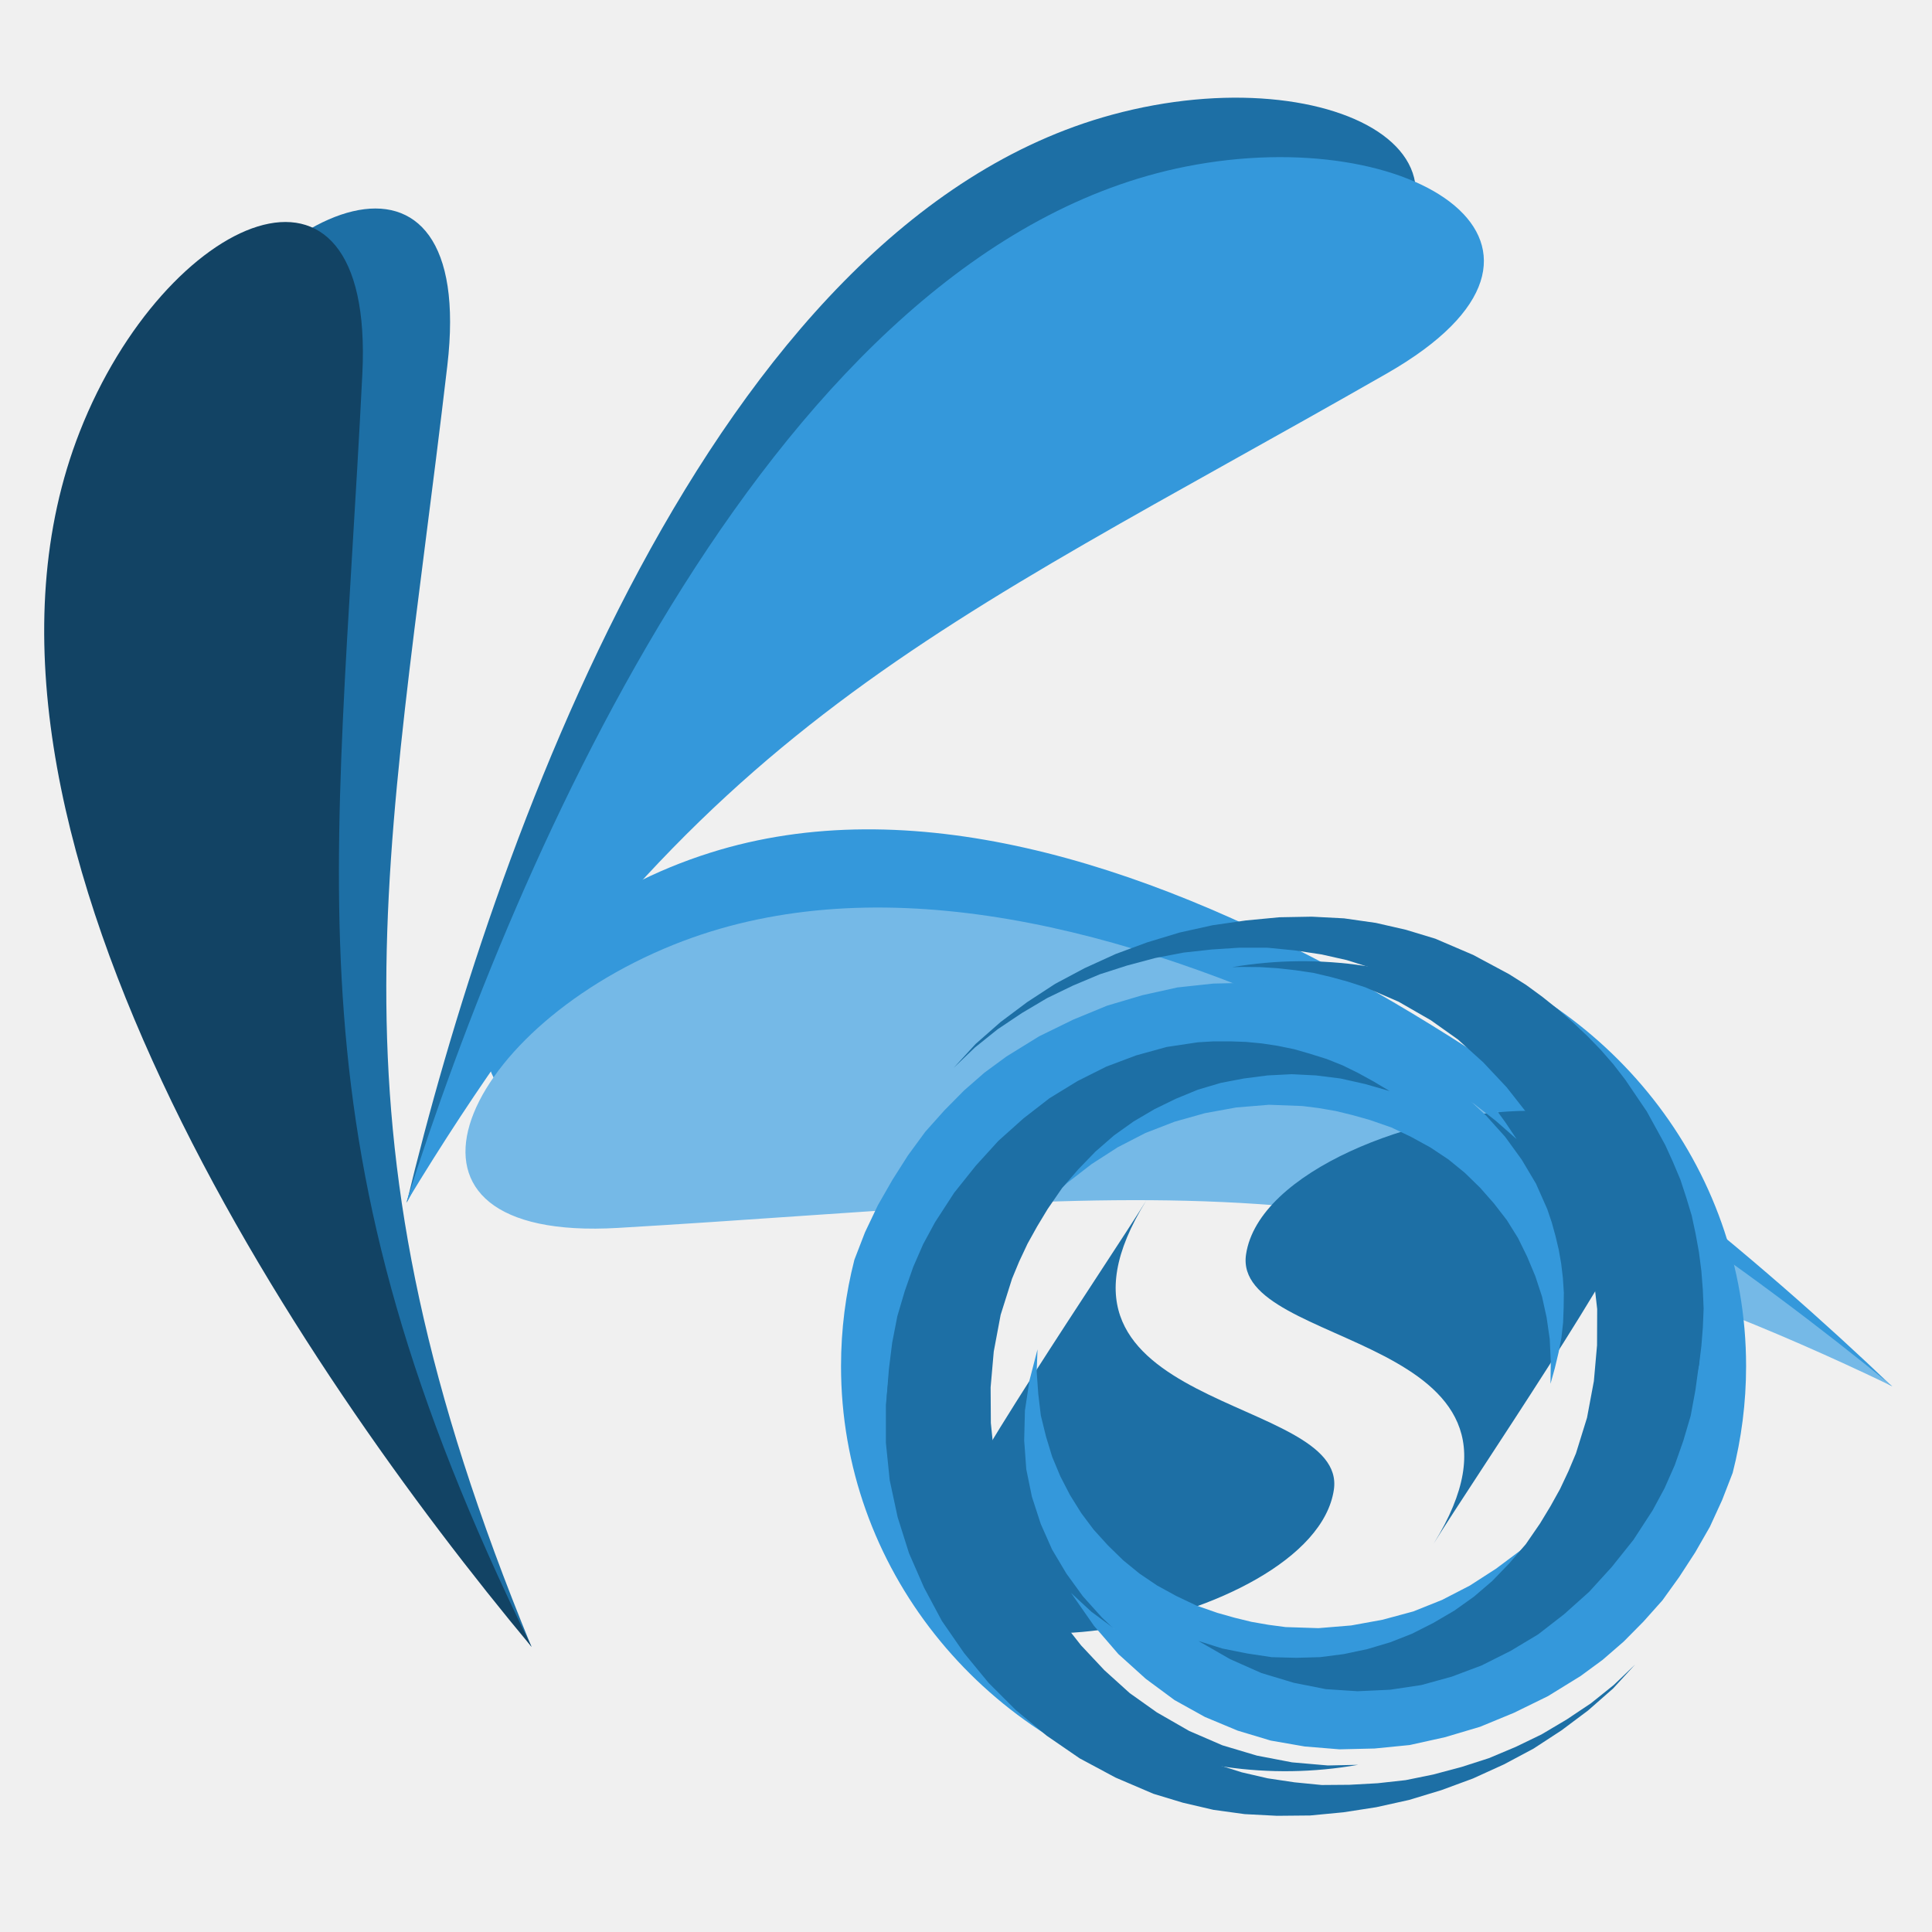
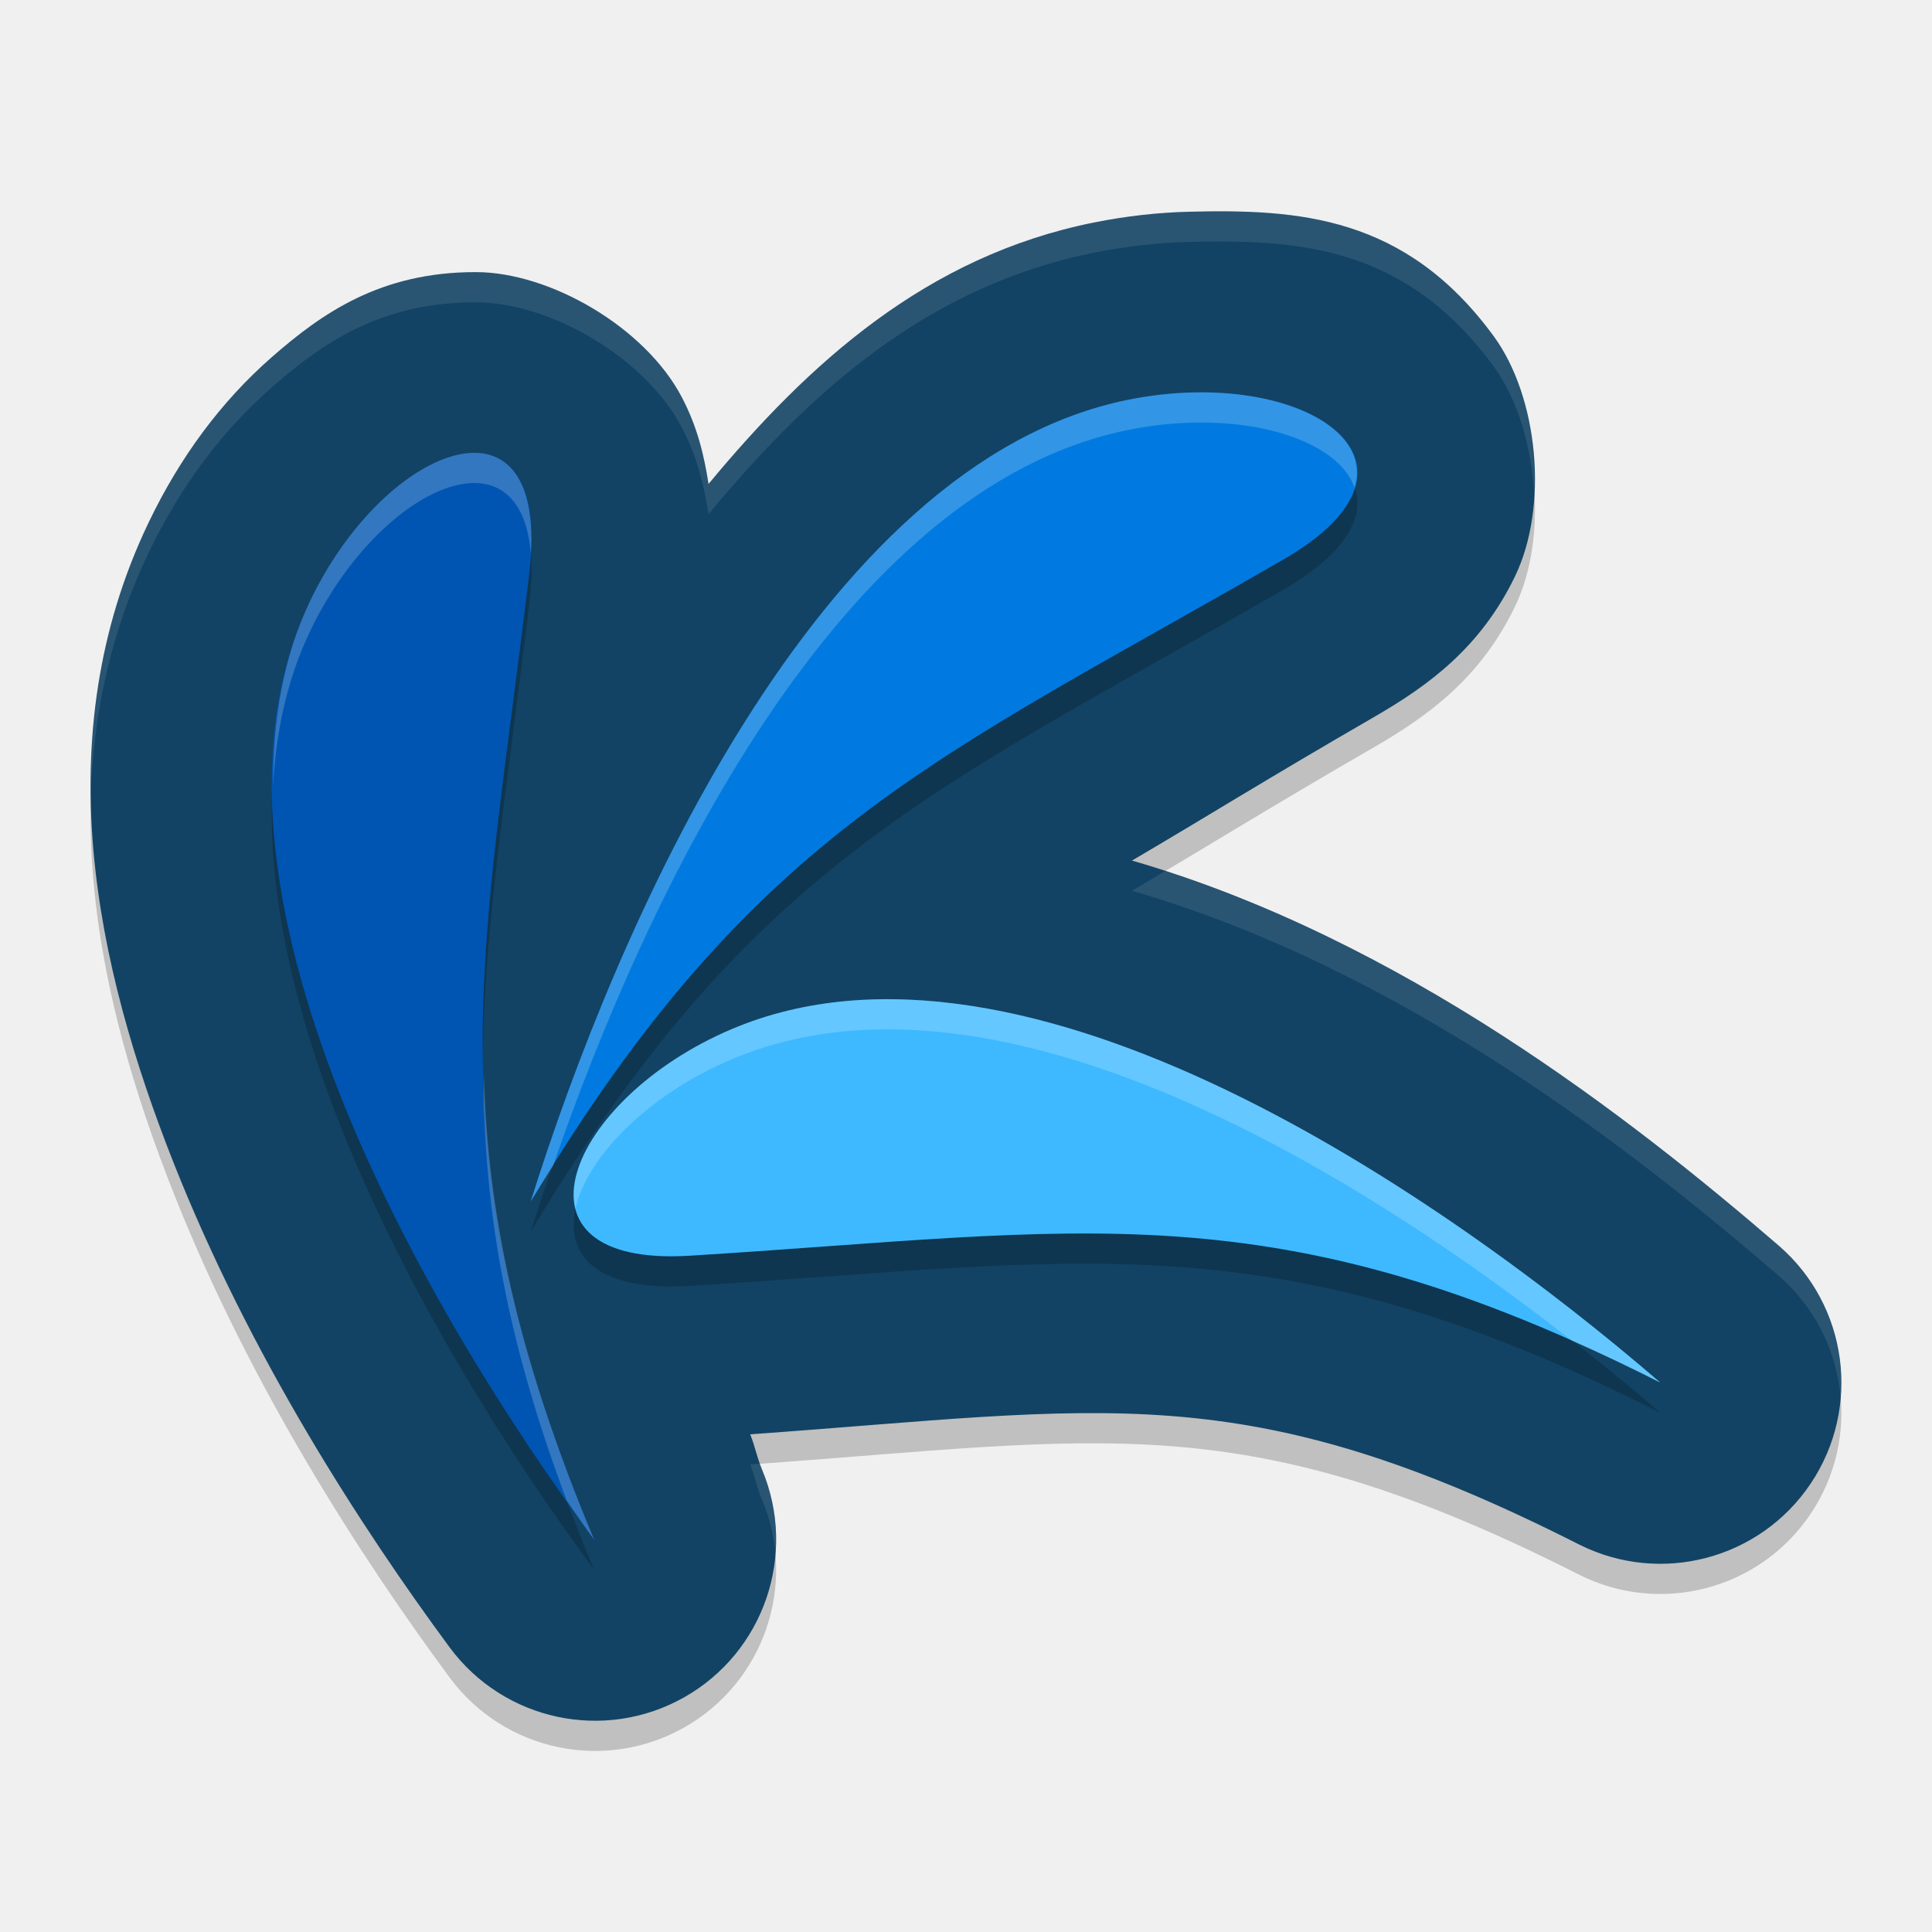
- <svg xmlns="http://www.w3.org/2000/svg" width="100" height="100" id="svg3476" version="1.1" viewBox="0 0 128 128">
-   <defs id="defs3478">
-     <clipPath clipPathUnits="userSpaceOnUse" id="clipPath16">
-       <path d="M 0,792 612,792 612,0 0,0 0,792 Z" id="path18" />
-     </clipPath>
-     <clipPath clipPathUnits="userSpaceOnUse" id="clipPath24">
-       <path d="m 558.893,526.62 37.604,0 0,-14.904 -37.604,0 0,14.904 z" id="path26" />
-     </clipPath>
-     <clipPath clipPathUnits="userSpaceOnUse" id="clipPath28">
-       <path d="m 596.497,511.716 c -6.962,6.661 -20.973,17.643 -31.626,14.277 -5.954,-1.882 -8.839,-7.319 -2.055,-7.441 13.837,-0.25 20.622,0.731 33.681,-6.836" id="path30" style="clip-rule:evenodd" />
-     </clipPath>
-     <clipPath clipPathUnits="userSpaceOnUse" id="clipPath58">
-       <path d="m 558.323,524.527 38.192,0 0,-12.815 -38.192,0 0,12.815 z" id="path60" />
-     </clipPath>
-     <clipPath clipPathUnits="userSpaceOnUse" id="clipPath62">
-       <path d="m 596.515,511.712 c -7.452,6.109 -22.261,15.989 -32.626,11.818 -5.793,-2.332 -8.254,-7.974 -1.48,-7.577 13.816,0.809 20.506,2.306 34.106,-4.241" id="path64" style="clip-rule:evenodd" />
-     </clipPath>
-     <clipPath clipPathUnits="userSpaceOnUse" id="clipPath92">
-       <path d="m 556.75,546.201 27.01,0 0,-29.575 -27.01,0 0,29.575 z" id="path94" />
-     </clipPath>
-     <clipPath clipPathUnits="userSpaceOnUse" id="clipPath96">
-       <path d="m 556.75,516.626 c 2.252,9.368 8.092,26.186 18.874,29.118 6.024,1.639 11.393,-1.373 5.753,-5.147 -11.502,-7.696 -17.738,-10.542 -24.627,-23.971" id="path98" style="clip-rule:evenodd" />
-     </clipPath>
-     <clipPath clipPathUnits="userSpaceOnUse" id="clipPath126">
-       <path d="m 556.739,544.61 28.84,0 0,-27.979 -28.84,0 0,27.979 z" id="path128" />
-     </clipPath>
-     <clipPath clipPathUnits="userSpaceOnUse" id="clipPath160">
-       <path d="m 548.843,543.235 11.247,0 0,-38.495 -11.247,0 0,38.495 z" id="path162" />
-     </clipPath>
-     <clipPath clipPathUnits="userSpaceOnUse" id="clipPath194">
-       <path d="m 547.048,542.875 13.046,0 0,-38.137 -13.046,0 0,38.137 z" id="path196" />
-     </clipPath>
-     <clipPath id="clipPath16-5" clipPathUnits="userSpaceOnUse">
-       <path id="path18-5" d="M 0,792 612,792 612,0 0,0 0,792 Z" />
-     </clipPath>
-     <clipPath id="clipPath24-8" clipPathUnits="userSpaceOnUse">
-       <path id="path26-2" d="m 558.893,526.62 37.604,0 0,-14.904 -37.604,0 0,14.904 z" />
-     </clipPath>
-     <clipPath id="clipPath28-4" clipPathUnits="userSpaceOnUse">
-       <path style="clip-rule:evenodd" id="path30-4" d="m 596.497,511.716 c -6.962,6.661 -20.973,17.643 -31.626,14.277 -5.954,-1.882 -8.839,-7.319 -2.055,-7.441 13.837,-0.25 20.622,0.731 33.681,-6.836" />
-     </clipPath>
-     <linearGradient id="linearGradient32" spreadMethod="pad" gradientTransform="matrix(46.11493,-17.70184,-17.70184,-46.11493,557.3535,526.3203)" gradientUnits="userSpaceOnUse" y2="0" x2="1" y1="0" x1="0">
-       <stop id="stop34" offset="0" style="stop-opacity:1;stop-color:#8f2c30" />
-       <stop id="stop36" offset="0.18" style="stop-opacity:1;stop-color:#ea1d29" />
-       <stop id="stop38" offset="1" style="stop-opacity:1;stop-color:#ffffff" />
-     </linearGradient>
-     <clipPath id="clipPath58-4" clipPathUnits="userSpaceOnUse">
-       <path id="path60-6" d="m 558.323,524.527 38.192,0 0,-12.815 -38.192,0 0,12.815 z" />
-     </clipPath>
-     <clipPath id="clipPath62-0" clipPathUnits="userSpaceOnUse">
-       <path style="clip-rule:evenodd" id="path64-0" d="m 596.515,511.712 c -7.452,6.109 -22.261,15.989 -32.626,11.818 -5.793,-2.332 -8.254,-7.974 -1.48,-7.577 13.816,0.809 20.506,2.306 34.106,-4.241" />
-     </clipPath>
-     <linearGradient id="linearGradient66" spreadMethod="pad" gradientTransform="matrix(51.5871,-15.77176,-15.77176,-51.5871,554.1338,524.0508)" gradientUnits="userSpaceOnUse" y2="0" x2="1" y1="0" x1="0">
-       <stop id="stop68" offset="0" style="stop-opacity:1;stop-color:#8f2c30" />
-       <stop id="stop70" offset="0.18" style="stop-opacity:1;stop-color:#ea1d29" />
-       <stop id="stop72" offset="1" style="stop-opacity:1;stop-color:#ffffff" />
-     </linearGradient>
-     <clipPath id="clipPath92-2" clipPathUnits="userSpaceOnUse">
-       <path id="path94-0" d="m 556.75,546.201 27.01,0 0,-29.575 -27.01,0 0,29.575 z" />
-     </clipPath>
-     <clipPath id="clipPath96-2" clipPathUnits="userSpaceOnUse">
-       <path style="clip-rule:evenodd" id="path98-7" d="m 556.75,516.626 c 2.252,9.368 8.092,26.186 18.874,29.118 6.024,1.639 11.393,-1.373 5.753,-5.147 -11.502,-7.696 -17.738,-10.542 -24.627,-23.971" />
-     </clipPath>
-     <linearGradient id="linearGradient100" spreadMethod="pad" gradientTransform="matrix(-470.0033,-394.3798,-394.3798,470.0033,826.6592,750.5918)" gradientUnits="userSpaceOnUse" y2="0" x2="1" y1="0" x1="0">
-       <stop id="stop102" offset="0" style="stop-opacity:1;stop-color:#0256a7" />
-       <stop id="stop104" offset="0.21" style="stop-opacity:1;stop-color:#00b2f0" />
-       <stop id="stop106" offset="1" style="stop-opacity:1;stop-color:#ffffff" />
-     </linearGradient>
-     <clipPath id="clipPath126-4" clipPathUnits="userSpaceOnUse">
-       <path id="path128-4" d="m 556.739,544.61 28.84,0 0,-27.979 -28.84,0 0,27.979 z" />
-     </clipPath>
-     <linearGradient id="linearGradient134" spreadMethod="pad" gradientTransform="matrix(-423.6479,-307.7983,-307.7983,423.6479,799.9072,700.3857)" gradientUnits="userSpaceOnUse" y2="0" x2="1" y1="0" x1="0">
-       <stop id="stop136" offset="0" style="stop-opacity:1;stop-color:#0256a7" />
-       <stop id="stop138" offset="0.21" style="stop-opacity:1;stop-color:#00b2f0" />
-       <stop id="stop140" offset="1" style="stop-opacity:1;stop-color:#ffffff" />
-     </linearGradient>
-     <clipPath id="clipPath160-7" clipPathUnits="userSpaceOnUse">
-       <path id="path162-9" d="m 548.843,543.235 11.247,0 0,-38.495 -11.247,0 0,38.495 z" />
-     </clipPath>
-     <linearGradient id="linearGradient168" spreadMethod="pad" gradientTransform="matrix(-3.823822,-54.68309,-54.68309,3.823822,556.5439,548.1553)" gradientUnits="userSpaceOnUse" y2="0" x2="1" y1="0" x1="0">
-       <stop id="stop170" offset="0" style="stop-opacity:1;stop-color:#faa21b" />
-       <stop id="stop172" offset="0.29" style="stop-opacity:1;stop-color:#ffcd23" />
-       <stop id="stop174" offset="1" style="stop-opacity:1;stop-color:#ffffff" />
-     </linearGradient>
-     <clipPath id="clipPath194-4" clipPathUnits="userSpaceOnUse">
-       <path id="path196-8" d="m 547.048,542.875 13.046,0 0,-38.137 -13.046,0 0,38.137 z" />
-     </clipPath>
-     <linearGradient id="linearGradient202" spreadMethod="pad" gradientTransform="matrix(0,-51.86594,-51.86594,0,553.5703,547.2871)" gradientUnits="userSpaceOnUse" y2="0" x2="1" y1="0" x1="0">
-       <stop id="stop204" offset="0" style="stop-opacity:1;stop-color:#faa21b" />
-       <stop id="stop206" offset="0.29" style="stop-opacity:1;stop-color:#ffcd23" />
-       <stop id="stop208" offset="1" style="stop-opacity:1;stop-color:#ffffff" />
-     </linearGradient>
-     <clipPath id="clipPath16-0" clipPathUnits="userSpaceOnUse">
-       <path id="path18-1" d="M 0,792 612,792 612,0 0,0 0,792 Z" />
-     </clipPath>
-     <clipPath id="clipPath16-6" clipPathUnits="userSpaceOnUse">
-       <path id="path18-3" d="m 311.058,513.261 c -5.352,-35.909 119.201,-29.157 70.17,-108.22 l 0,0 c 15.4,24.832 72.067,107.631 78.014,128.069 l 0,0 c 6.969,23.957 -13.916,33.881 -42.06,33.879 l 0,0 c -42.481,-0.003 -101.489,-22.62 -106.124,-53.728" />
-     </clipPath>
-     <clipPath id="clipPath36" clipPathUnits="userSpaceOnUse">
-       <path id="path38" d="m 195.725,405.366 c -17.489,-60.118 140.478,-31.868 148.184,19.849 l 0,0 c 5.351,35.909 -119.202,29.156 -70.17,108.22 l 0,0 c -15.4,-24.832 -72.068,-107.631 -78.014,-128.069" />
-     </clipPath>
-   </defs>
-   <g id="layer1" transform="translate(0,64)">
-     <g id="g3911" transform="matrix(0.2141629,0,0,0.2141629,-18.70799,-108.9791)">
-       <g id="layer1-3" />
-       <g id="g12" transform="matrix(11.55905,0,0,-11.55905,-6222.334,6553.807)">
-         <g clip-path="url(#clipPath16-5)" id="g14">
-           <g id="g20">
-             <g id="g22" />
-             <g id="g40">
-               <g id="g42" clip-path="url(#clipPath24-8)">
-                 <g id="g44">
-                   <g id="g46" clip-path="url(#clipPath28-4)">
-                     <g id="g48">
-                       <g id="g50">
-                         <path id="path52" style="fill:#3498db;fill-rule:evenodd;stroke:none" d="m 596.497,511.716 c -6.962,6.661 -20.973,17.643 -31.626,14.277 -5.954,-1.882 -8.839,-7.319 -2.055,-7.441 13.837,-0.25 20.622,0.731 33.681,-6.836" />
-                       </g>
-                     </g>
-                   </g>
-                 </g>
-               </g>
-             </g>
-           </g>
-           <g id="g54">
-             <g id="g56" />
-             <g id="g74">
-               <g id="g76" clip-path="url(#clipPath58-4)">
-                 <g id="g78">
-                   <g id="g80" clip-path="url(#clipPath62-0)">
-                     <g id="g82">
-                       <g id="g84">
-                         <path id="path86" style="fill:#75b9e7;fill-rule:evenodd;stroke:none" d="m 596.515,511.712 c -7.452,6.109 -22.261,15.989 -32.626,11.818 -5.793,-2.332 -8.254,-7.974 -1.48,-7.577 13.816,0.809 20.506,2.306 34.106,-4.241" />
-                       </g>
-                     </g>
-                   </g>
-                 </g>
-               </g>
-             </g>
-           </g>
-           <g id="g88">
-             <g id="g90" />
-             <g id="g108">
-               <g id="g110" clip-path="url(#clipPath92-2)">
-                 <g id="g112">
-                   <g id="g114" clip-path="url(#clipPath96-2)">
-                     <g id="g116">
-                       <g id="g118">
-                         <path id="path120" style="fill:#1d6fa5;fill-rule:evenodd;stroke:none" d="m 556.75,516.626 c 2.252,9.368 8.092,26.186 18.874,29.118 6.024,1.639 11.393,-1.373 5.753,-5.147 -11.502,-7.696 -17.738,-10.542 -24.627,-23.971" />
-                       </g>
-                     </g>
-                   </g>
-                 </g>
-               </g>
-             </g>
-           </g>
-           <g id="g122">
-             <g id="g124" />
-             <g id="g142">
-               <g id="g144" clip-path="url(#clipPath126-4)">
-                 <g id="g146">
-                   <g id="g148">
-                     <g id="g150">
-                       <g id="g152">
-                         <path id="path154" style="fill:#3498db;fill-rule:evenodd;stroke:none" d="m 556.739,516.631 c 2.902,9.188 9.905,25.556 20.865,27.727 6.125,1.213 11.269,-2.167 5.379,-5.537 -12.011,-6.873 -18.432,-9.276 -26.244,-22.19" />
-                       </g>
-                     </g>
-                   </g>
-                 </g>
-               </g>
-             </g>
-           </g>
-           <g id="g156">
-             <g id="g158" />
-             <g id="g176">
-               <g id="g178" clip-path="url(#clipPath160-7)">
-                 <g id="g180">
-                   <g id="g182">
-                     <g id="g184">
-                       <g id="g186">
-                         <path id="path188" style="fill:#1d6fa5;fill-rule:evenodd;stroke:none" d="m 560.09,504.74 c -5.666,7.793 -14.668,23.152 -9.902,33.257 2.664,5.648 8.439,7.776 7.65,1.037 -1.61,-13.745 -3.493,-20.337 2.252,-34.294" />
-                       </g>
-                     </g>
-                   </g>
-                 </g>
-               </g>
-             </g>
-           </g>
-           <g id="g190">
-             <g id="g192" />
-             <g id="g210">
-               <g id="g212" clip-path="url(#clipPath194-4)">
-                 <g id="g214">
-                   <g id="g216">
-                     <g id="g218">
-                       <g id="g220">
-                         <path id="path222" style="fill:#124364;fill-rule:evenodd;stroke:none" d="m 560.094,504.738 c -6.172,7.399 -16.178,22.124 -12.094,32.524 2.281,5.812 7.902,8.321 7.563,1.544 -0.691,-13.823 -2.131,-20.525 4.531,-34.068" />
-                       </g>
-                     </g>
-                   </g>
-                 </g>
-               </g>
-             </g>
-           </g>
-         </g>
-       </g>
-       <g transform="matrix(0.8269597,0,0,-0.8269597,215.592,1022.533)" id="g10">
-         <g id="g12-6">
-           <g clip-path="url(#clipPath16-6)" id="g14-1">
-             <g id="g20-0">
-               <g id="g22-9">
-                 <path id="path30-6" style="fill:#1d6fa5;stroke:none" d="m 311.058,513.261 c -5.352,-35.909 119.201,-29.157 70.17,-108.22 l 0,0 c 15.4,24.832 72.067,107.631 78.014,128.069 l 0,0 c 6.969,23.957 -13.916,33.881 -42.06,33.879 l 0,0 c -42.481,-0.003 -101.489,-22.62 -106.124,-53.728" />
-               </g>
-             </g>
-           </g>
-         </g>
-         <g id="g32-4">
-           <g clip-path="url(#clipPath36)" id="g34">
-             <g id="g40-0">
-               <g id="g42-9">
-                 <path id="path50" style="fill:#1d6fa5;stroke:none" d="m 195.725,405.366 c -17.489,-60.118 140.478,-31.868 148.184,19.849 l 0,0 c 5.351,35.909 -119.202,29.156 -70.17,108.22 l 0,0 c -15.4,-24.832 -72.068,-107.631 -78.014,-128.069" />
-               </g>
-             </g>
-           </g>
-         </g>
-       </g>
-       <g clip-path="url(#clipPath16-0)" id="g14-5" transform="matrix(2.407137,0,0,-2.407137,-497.4878,1789.766)">
-         <g transform="translate(367.541,461.6597)" id="g20-7">
-           <path id="path22" style="fill:#3498db;fill-opacity:1;fill-rule:evenodd;stroke:none" d="m 0,0 -0.979,3.286 -0.732,4.018 -0.321,4.048 0.093,4.08 0.576,4.085 1.062,4.092 1.287,3.534 1.751,3.471 2.02,3.303 2.267,3.063 2.631,2.946 2.949,2.685 3.099,2.395 3.343,2.155 3.572,1.843 3.764,1.457 3.892,1.094 4.022,0.733 4.217,0.346 4.297,-0.161 2.091,-0.263 2.215,-0.384 2.168,-0.531 2.214,-0.624 2.754,-0.96 2.516,-1.203 2.469,-1.352 2.327,-1.546 2.109,-1.72 1.966,-1.916 1.774,-2.015 1.655,-2.139 1.44,-2.309 1.172,-2.388 1.052,-2.511 0.858,-2.61 0.593,-2.686 0.403,-2.786 0.133,-2.862 -0.033,-2.889 0.555,1.998 0.481,2.02 0.367,1.899 0.215,1.945 0.073,1.99 0.023,1.844 -0.123,1.892 -0.217,1.842 -0.315,1.792 -0.411,1.742 -0.486,1.765 -0.579,1.715 -1.454,3.282 -1.834,3.081 -2.127,2.935 -2.437,2.709 -2.728,2.561 -2.989,2.242 -3.207,2.069 -3.396,1.728 -3.615,1.556 -3.799,1.21 -2.775,0.643 -2.773,0.401 -2.916,0.203 -2.96,0.058 -3.055,-0.234 -2.956,-0.428 -3.002,-0.572 -2.999,-0.816 -2.88,-1.018 C 17.094,59.214 13.969,57.168 11.075,54.686 -4.829,41.039 -8.785,18.525 0,0 m 83.517,37.735 c 8.613,-18.47 4.618,-40.826 -11.204,-54.404 -2.904,-2.491 -6.042,-4.543 -9.329,-6.165 l -2.86,-1.012 -2.926,-0.839 -3.002,-0.572 -3.029,-0.404 -2.982,-0.258 -2.959,0.058 -2.916,0.205 -2.844,0.424 -2.777,0.643 -3.8,1.212 -3.615,1.554 -3.396,1.726 -3.207,2.071 -2.989,2.24 -2.655,2.537 -2.436,2.711 -2.128,2.933 -1.834,3.084 -1.453,3.28 -1.139,3.504 -0.724,3.535 -0.269,3.709 0.096,3.836 0.579,3.842 1.04,4.018 -0.107,-2.865 0.205,-2.886 0.329,-2.761 0.668,-2.711 0.788,-2.585 1.049,-2.513 1.245,-2.409 1.44,-2.31 1.582,-2.116 1.847,-2.037 1.966,-1.918 2.109,-1.72 2.254,-1.522 2.47,-1.351 2.584,-1.227 2.685,-0.936 2.218,-0.626 2.165,-0.529 2.214,-0.385 2.165,-0.286 4.223,-0.139 4.217,0.348 4.019,0.731 3.969,1.073 3.69,1.479 3.568,1.842 3.347,2.157 3.175,2.372 2.873,2.708 2.632,2.945 2.266,3.064 2.02,3.303 1.751,3.469 1.288,3.535 1.062,4.093 0.576,4.085 0.092,2.064 0,2.014 -0.076,2.037 -0.245,2.013 -0.317,2.034 -0.414,1.984 -0.51,1.935 -0.324,1.079 z" />
-         </g>
-         <g transform="translate(393.4619,426.25)" id="g24">
-           <path id="path26-1" style="fill:#3498db;fill-opacity:1;fill-rule:evenodd;stroke:none" d="m 0,0 -3.872,1.728 -4.366,2.55 -4.059,2.961 -3.753,3.372 -3.37,3.833 -2.985,4.293 -2.282,4.058 -1.846,4.437 -1.473,4.557 -1.053,4.596 -0.645,4.841 -0.143,4.933 0.248,4.84 0.672,4.876 1.143,4.832 1.665,4.709 2.111,4.536 2.553,4.364 3.068,4.239 3.615,3.904 1.933,1.75 2.141,1.77 2.245,1.608 2.373,1.575 3.118,1.814 3.157,1.391 3.258,1.231 3.326,0.937 3.314,0.595 3.383,0.302 3.32,0.041 3.34,-0.169 3.326,-0.511 3.188,-0.823 3.204,-1.034 3.141,-1.296 2.999,-1.607 2.94,-1.868 2.794,-2.179 2.684,-2.36 -1.427,2.132 -1.509,2.08 -1.487,1.87 -1.651,1.77 -1.811,1.671 -1.714,1.508 -1.874,1.41 -1.903,1.28 -1.936,1.147 -1.967,1.017 -2.049,0.968 -2.075,0.838 -4.25,1.281 -4.373,0.758 -4.465,0.368 -4.509,-0.106 -4.6,-0.497 -4.515,-1.001 -4.526,-1.344 -4.356,-1.796 -4.372,-2.138 -4.197,-2.594 -2.84,-2.087 -2.609,-2.279 -2.539,-2.571 -2.442,-2.733 -2.241,-3.058 -1.98,-3.119 -1.88,-3.28 -1.652,-3.473 -1.36,-3.521 C -41.819,63.748 -42.415,59.168 -42.415,54.453 -42.415,28.528 -24.468,6.678 0,0 m 31.856,108.799 c 24.277,-6.795 42.045,-28.556 42.045,-54.346 0,-4.734 -0.602,-9.328 -1.727,-13.722 L 70.816,37.23 69.247,33.808 67.367,30.529 65.309,27.36 63.147,24.354 60.707,21.62 58.165,19.05 55.478,16.72 52.638,14.632 48.437,12.041 44.067,9.902 39.712,8.105 35.184,6.761 30.672,5.76 26.15,5.313 21.646,5.208 17.177,5.573 12.804,6.334 8.554,7.613 4.35,9.369 l -3.903,2.167 -3.697,2.735 -3.525,3.182 -3.138,3.639 -2.937,4.212 2.603,-2.408 2.876,-2.13 2.856,-1.92 3.082,-1.555 3.062,-1.345 3.204,-1.035 3.264,-0.773 3.33,-0.512 3.261,-0.22 3.399,0.093 3.383,0.303 3.316,0.594 3.244,0.889 3.254,1.228 3.24,1.441 3.036,1.764 2.377,1.578 2.241,1.607 2.144,1.767 2.013,1.801 3.535,3.855 3.068,4.238 2.553,4.363 2.188,4.586 1.586,4.66 1.144,4.833 0.672,4.878 0.328,4.89 -0.221,4.878 -0.649,4.846 -1.05,4.592 -1.472,4.558 -1.848,4.437 -2.28,4.057 -2.986,4.295 -3.37,3.832 -1.863,1.752 -1.891,1.621 -1.972,1.572 -2.089,1.39 -2.164,1.339 -2.196,1.21 -2.227,1.08 -1.275,0.566 z" />
-         </g>
-         <g transform="translate(422.0479,441.4932)" id="g28">
-           <path id="path30-1" style="fill:#1d6fa5;fill-opacity:1;fill-rule:evenodd;stroke:none" d="m 0,0 c 16.521,5.225 28.5,20.673 28.5,38.922 0,0.66 -0.017,1.317 -0.05,1.969 l 0.342,1.759 0.268,2.352 0.202,2.185 0.029,2.251 -0.086,2.201 -0.205,2.152 -0.327,2.1 -0.407,2.138 -0.527,2.087 -1.414,4.022 -1.889,3.823 -2.248,3.669 -2.631,3.439 -2.993,3.289 -3.336,2.933 -3.605,2.751 -3.859,2.361 -4.138,2.177 -4.39,1.789 -3.227,1.021 -3.247,0.731 -3.433,0.517 -3.502,0.344 -3.64,0.005 -3.542,-0.23 -3.609,-0.397 -3.628,-0.692 -3.647,-0.973 -3.512,-1.128 -3.446,-1.451 -3.317,-1.604 -3.244,-1.925 -3.111,-2.08 -2.93,-2.352 -2.74,-2.623 2.83,3.08 3.218,2.826 3.405,2.55 3.622,2.365 3.77,2.006 3.992,1.819 4.055,1.497 4.157,1.26 4.227,0.937 4.284,0.617 4.306,0.409 4.164,0.076 4.148,-0.215 4.094,-0.584 3.87,-0.887 3.77,-1.144 4.862,-2.082 4.608,-2.47 2.188,-1.382 2.125,-1.555 2.006,-1.606 1.883,-1.653 1.853,-1.743 1.732,-1.787 1.612,-1.843 1.546,-2.005 2.767,-4.081 2.374,-4.317 0.986,-2.175 0.953,-2.257 0.745,-2.269 0.715,-2.365 0.506,-2.372 0.424,-2.34 0.307,-2.387 0.19,-2.441 0.102,-2.403 L 39.758,44.187 39.569,41.801 39.268,39.365 38.202,34.581 36.563,29.835 34.707,25.766 32.313,21.818 29.609,18.093 26.64,14.677 23.254,11.432 19.593,8.492 15.614,5.977 11.453,3.735 7.051,1.885 2.539,0.475 0,0 Z m -30.856,-15.748 3.77,-1.142 3.955,-0.923 4.009,-0.55 4.147,-0.215 4.25,0.04 4.304,0.412 4.203,0.65 4.224,0.937 4.158,1.261 4.055,1.496 3.992,1.819 3.769,2.008 3.623,2.365 3.405,2.55 3.218,2.824 2.83,3.082 -2.742,-2.627 -2.928,-2.35 -3.112,-2.08 -3.248,-1.927 -3.309,-1.6 -3.452,-1.452 -3.513,-1.13 -3.644,-0.973 -3.542,-0.722 -3.611,-0.399 -3.621,-0.199 -3.559,-0.028 -3.505,0.346 -3.433,0.513 -3.333,0.77 -3.224,1.018 -4.392,1.789 -4.135,2.178 -3.862,2.361 -3.605,2.75 -3.334,2.936 -2.909,3.252 -2.632,3.439 -2.247,3.671 -1.887,3.825 -1.414,4.02 -1.019,4.256 -0.532,4.254 0.029,4.419 0.47,4.535 1.043,4.497 0.04,0.114 c 0.671,19.91 15.6,36.205 34.904,38.992 l -0.198,0 -4.827,-0.494 -4.713,-0.934 -4.598,-1.373 -4.396,-1.852 -4.164,-2.243 -3.892,-2.545 -3.747,-2.908 -3.39,-3.246 -2.969,-3.418 -2.698,-3.723 -2.399,-3.948 -1.854,-4.066 -1.639,-4.749 -1.062,-4.784 -0.49,-4.821 0,-4.826 0.493,-4.828 1.019,-4.752 1.46,-4.629 1.937,-4.432 2.29,-4.28 2.851,-4.121 3.161,-3.846 3.499,-3.494 3.971,-3.294 4.234,-2.908 4.604,-2.467 4.863,-2.081 z" />
-         </g>
-         <g transform="translate(417.5039,429.4678)" id="g32">
-           <path id="path34" style="fill:#1d6fa5;fill-opacity:1;fill-rule:evenodd;stroke:none" d="m 0,0 -3.883,-0.084 -4.608,0.401 -4.518,0.866 -4.426,1.321 -4.29,1.855 -4.15,2.385 -3.473,2.466 -3.266,2.951 -2.999,3.196 -2.668,3.391 -2.43,3.755 -2.049,4.027 -1.685,4.103 -1.354,4.298 -0.943,4.449 -0.46,4.55 -0.03,4.577 0.404,4.612 0.884,4.708 1.466,4.646 0.914,2.204 1.082,2.304 1.228,2.207 1.347,2.233 1.874,2.72 2.068,2.388 2.215,2.29 2.387,2.077 2.509,1.788 2.681,1.576 2.731,1.332 2.833,1.167 2.953,0.877 2.959,0.566 3.058,0.396 3.109,0.157 3.108,-0.157 3.164,-0.396 3.164,-0.712 3.145,-0.903 -2.016,1.206 -2.062,1.132 -1.963,0.965 -2.059,0.821 -2.151,0.674 -2.009,0.579 -2.103,0.433 -2.075,0.315 -2.052,0.194 -2.026,0.071 -2.072,0 -2.045,-0.12 -4.022,-0.602 -3.917,-1.081 -3.838,-1.443 -3.692,-1.852 -3.611,-2.209 -3.347,-2.595 -3.22,-2.882 -2.903,-3.191 -2.78,-3.479 -2.46,-3.79 -1.536,-2.837 -1.268,-2.907 -1.095,-3.122 -0.95,-3.217 -0.662,-3.408 -0.417,-3.354 -0.275,-3.45 -0.007,-3.52 0.249,-3.449 c 0.787,-4.063 2.085,-8.087 3.929,-11.989 C -46.266,7.022 -22.863,-4.043 0,0 M -16.187,102.513 C 6.566,106.383 29.78,95.32 39.869,73.974 41.72,70.056 43.021,66.018 43.806,61.94 l 0.248,-3.426 0.04,-3.446 -0.276,-3.451 -0.466,-3.428 -0.613,-3.334 -0.95,-3.216 -1.096,-3.121 -1.317,-2.981 -1.532,-2.838 -2.463,-3.789 -2.78,-3.479 -2.904,-3.191 -3.22,-2.883 -3.343,-2.593 -3.566,-2.139 -3.69,-1.85 -3.84,-1.443 L 8.119,10.25 4.101,9.649 -0.066,9.457 l -4.076,0.265 -4.13,0.82 -4.161,1.253 -4.022,1.785 -4.078,2.338 3.098,-0.977 3.211,-0.637 3.115,-0.471 3.161,-0.082 3.058,0.085 3.059,0.395 3.006,0.638 2.952,0.877 2.784,1.094 2.777,1.407 2.685,1.574 2.509,1.787 2.34,2.006 2.215,2.291 2.115,2.457 1.823,2.65 1.351,2.233 1.228,2.208 1.082,2.3 0.96,2.279 1.42,4.573 0.881,4.71 0.407,4.608 0.017,4.652 -0.51,4.477 -0.943,4.449 -1.351,4.3 -1.639,4.175 -2.094,3.951 -2.434,3.757 -2.664,3.391 -3.003,3.196 -3.264,2.951 -3.475,2.466 -4.148,2.385 -4.29,1.855 -2.227,0.721 -2.198,0.601 -2.248,0.53 -2.27,0.334 -2.317,0.262 -2.291,0.144 -2.267,0.022 -1.275,-0.029 z" />
-         </g>
-       </g>
-     </g>
-   </g>
+ <svg xmlns="http://www.w3.org/2000/svg" width="64" height="64" version="1.1">
+   <path style="opacity:0.2" d="m 39.393,8.014 c -1.029,0.025 -2.081,0.142 -3.146,0.355 -5.568,1.113 -9.463,4.671 -12.776,8.663 -0.147,-0.941 -0.366,-1.891 -0.894,-2.89 -1.216,-2.303 -4.354,-4.125 -6.812,-4.128 -3.158,-0.004 -5.097,1.359 -6.765,2.82 -1.667,1.461 -3.033,3.295 -4.083,5.488 -3.408,7.119 -1.727,14.709 0.816,21.153 2.543,6.444 6.256,12.158 9.161,16.095 a 5.996,6 0 0 0 10.356,-5.874 c -0.191,-0.458 -0.226,-0.748 -0.398,-1.183 11.746,-0.832 16.3,-2 27.453,3.648 a 5.996,6 0 0 0 6.624,-9.893 C 54.039,38.049 46.423,32.098 37.499,29.507 c 2.457,-1.441 4.473,-2.707 8.022,-4.757 1.838,-1.061 3.53,-2.316 4.661,-4.648 1.131,-2.332 0.77,-5.949 -0.695,-7.956 C 46.558,8.132 42.989,7.927 39.393,8.014 Z" />
+   <path style="fill:#124364" d="m 39.393,7.014 c -1.029,0.025 -2.081,0.142 -3.146,0.355 -5.568,1.113 -9.463,4.671 -12.776,8.663 -0.147,-0.941 -0.366,-1.891 -0.894,-2.89 -1.216,-2.303 -4.354,-4.125 -6.812,-4.128 -3.158,-0.004 -5.097,1.359 -6.765,2.82 -1.667,1.461 -3.033,3.295 -4.083,5.488 -3.408,7.119 -1.727,14.709 0.816,21.153 2.543,6.444 6.256,12.158 9.161,16.095 a 5.996,6 0 0 0 10.356,-5.874 c -0.191,-0.458 -0.226,-0.748 -0.398,-1.183 11.746,-0.832 16.3,-2 27.453,3.648 a 5.996,6 0 0 0 6.624,-9.893 C 54.039,37.049 46.423,31.098 37.499,28.507 c 2.457,-1.441 4.473,-2.707 8.022,-4.757 1.838,-1.061 3.53,-2.316 4.661,-4.648 1.131,-2.332 0.77,-5.949 -0.695,-7.956 C 46.558,7.132 42.989,6.927 39.393,7.014 Z" />
+   <path style="opacity:0.2" d="m 39.512,14 c -0.679,0.016 -1.39,0.093 -2.117,0.238 -10.407,2.08 -17.057,17.76 -19.812,26.562 7.418,-12.371 13.512,-14.674 24.918,-21.258 4.894,-2.825 1.767,-5.658 -2.988,-5.543 z m -23.797,2 c -1.657,-0.002 -4.015,1.927 -5.438,4.898 C 5.752,30.348 14.299,44.712 19.68,52 14.224,38.948 16.014,32.784 17.543,19.93 17.871,17.172 17.004,16.002 15.715,16 Z m 14.395,18.113 c -2.053,-0.088 -4.031,0.198 -5.863,0.973 -5.461,2.311 -7.78,7.905 -1.395,7.512 13.023,-0.802 19.329,-2.285 32.148,4.203 C 49.293,41.882 39.006,34.493 30.109,34.113 Z" />
+   <path style="fill:#3eb9ff" d="M 55,45.8 C 47.976,39.746 34.017,29.954 24.246,34.088 18.786,36.399 16.466,41.99 22.851,41.597 35.874,40.795 42.18,39.312 55,45.8" />
+   <path style="fill:#007ae0" d="m 17.58,39.8 c 2.756,-8.802 9.406,-24.482 19.813,-26.562 5.816,-1.162 10.701,2.076 5.108,5.304 C 31.096,25.126 24.999,27.429 17.58,39.8" />
+   <path style="fill:#0055b2" d="M 19.68,51 C 14.299,43.712 5.751,29.349 10.277,19.899 12.806,14.617 18.29,12.627 17.541,18.929 16.012,31.783 14.224,37.948 19.68,51" />
+   <path style="opacity:0.2;fill:#ffffff" d="M 39.512 13 C 38.832 13.016 38.122 13.093 37.395 13.238 C 26.987 15.318 20.338 30.999 17.582 39.801 C 17.83 39.387 18.072 39.024 18.316 38.635 C 21.407 29.645 27.773 16.161 37.395 14.238 C 38.122 14.093 38.832 14.016 39.512 14 C 42.242 13.934 44.427 14.842 44.871 16.16 C 45.43 14.326 42.89 12.919 39.512 13 z M 15.715 15 C 14.058 14.998 11.7 16.927 10.277 19.898 C 9.375 21.783 9.034 23.872 9.047 26.053 C 9.137 24.233 9.513 22.494 10.277 20.898 C 11.7 17.927 14.058 15.998 15.715 16 C 16.72 16.001 17.458 16.726 17.584 18.346 C 17.723 16.018 16.906 15.001 15.715 15 z M 30.109 33.113 C 28.056 33.026 26.078 33.311 24.246 34.086 C 20.809 35.54 18.626 38.293 19.064 40.037 C 19.431 38.366 21.415 36.284 24.246 35.086 C 26.078 34.311 28.056 34.026 30.109 34.113 C 37.655 34.435 46.173 39.793 52.076 44.416 C 53.015 44.831 53.983 45.286 55 45.801 C 49.293 40.882 39.006 33.493 30.109 33.113 z M 16.031 35.59 C 16.019 36.145 16.018 36.699 16.027 37.254 C 16.029 37.033 16.026 36.811 16.031 36.59 C 16.14 40.564 16.863 44.609 18.77 49.701 C 19.077 50.143 19.393 50.611 19.68 51 C 17.084 44.789 16.155 40.144 16.031 35.59 z" />
+   <path style="opacity:0.1;fill:#ffffff" d="M 40.738 7.002 C 40.291 6.997 39.842 7.003 39.393 7.014 C 38.364 7.038 37.312 7.156 36.246 7.369 C 30.678 8.483 26.784 12.039 23.471 16.031 C 23.323 15.09 23.104 14.141 22.576 13.143 C 21.36 10.84 18.224 9.017 15.766 9.014 C 12.607 9.01 10.667 10.373 9 11.834 C 7.333 13.295 5.968 15.127 4.918 17.32 C 3.491 20.302 2.962 23.367 3.01 26.395 C 3.085 23.694 3.648 20.974 4.918 18.32 C 5.968 16.127 7.333 14.295 9 12.834 C 10.667 11.373 12.607 10.01 15.766 10.014 C 18.224 10.017 21.36 11.84 22.576 14.143 C 23.104 15.141 23.323 16.09 23.471 17.031 C 26.784 13.039 30.678 9.483 36.246 8.369 C 37.312 8.156 38.364 8.038 39.393 8.014 C 42.99 7.927 46.557 8.133 49.486 12.146 C 50.284 13.239 50.74 14.809 50.82 16.389 C 50.927 14.494 50.453 12.471 49.486 11.146 C 46.923 7.634 43.871 7.038 40.738 7.002 z M 38.596 28.854 C 38.235 29.068 37.874 29.289 37.5 29.508 C 46.423 32.098 54.039 38.05 58.93 42.268 A 5.996 6 0 0 1 60.973 46.289 A 5.996 6 0 0 0 58.93 41.268 C 54.241 37.224 47.044 31.595 38.596 28.854 z M 25.18 48.486 C 25.056 48.495 24.977 48.503 24.852 48.512 C 25.024 48.947 25.059 49.237 25.25 49.695 A 5.996 6 0 0 1 25.686 51.479 A 5.996 6 0 0 0 25.25 48.695 C 25.217 48.616 25.205 48.557 25.18 48.486 z" />
</svg>
